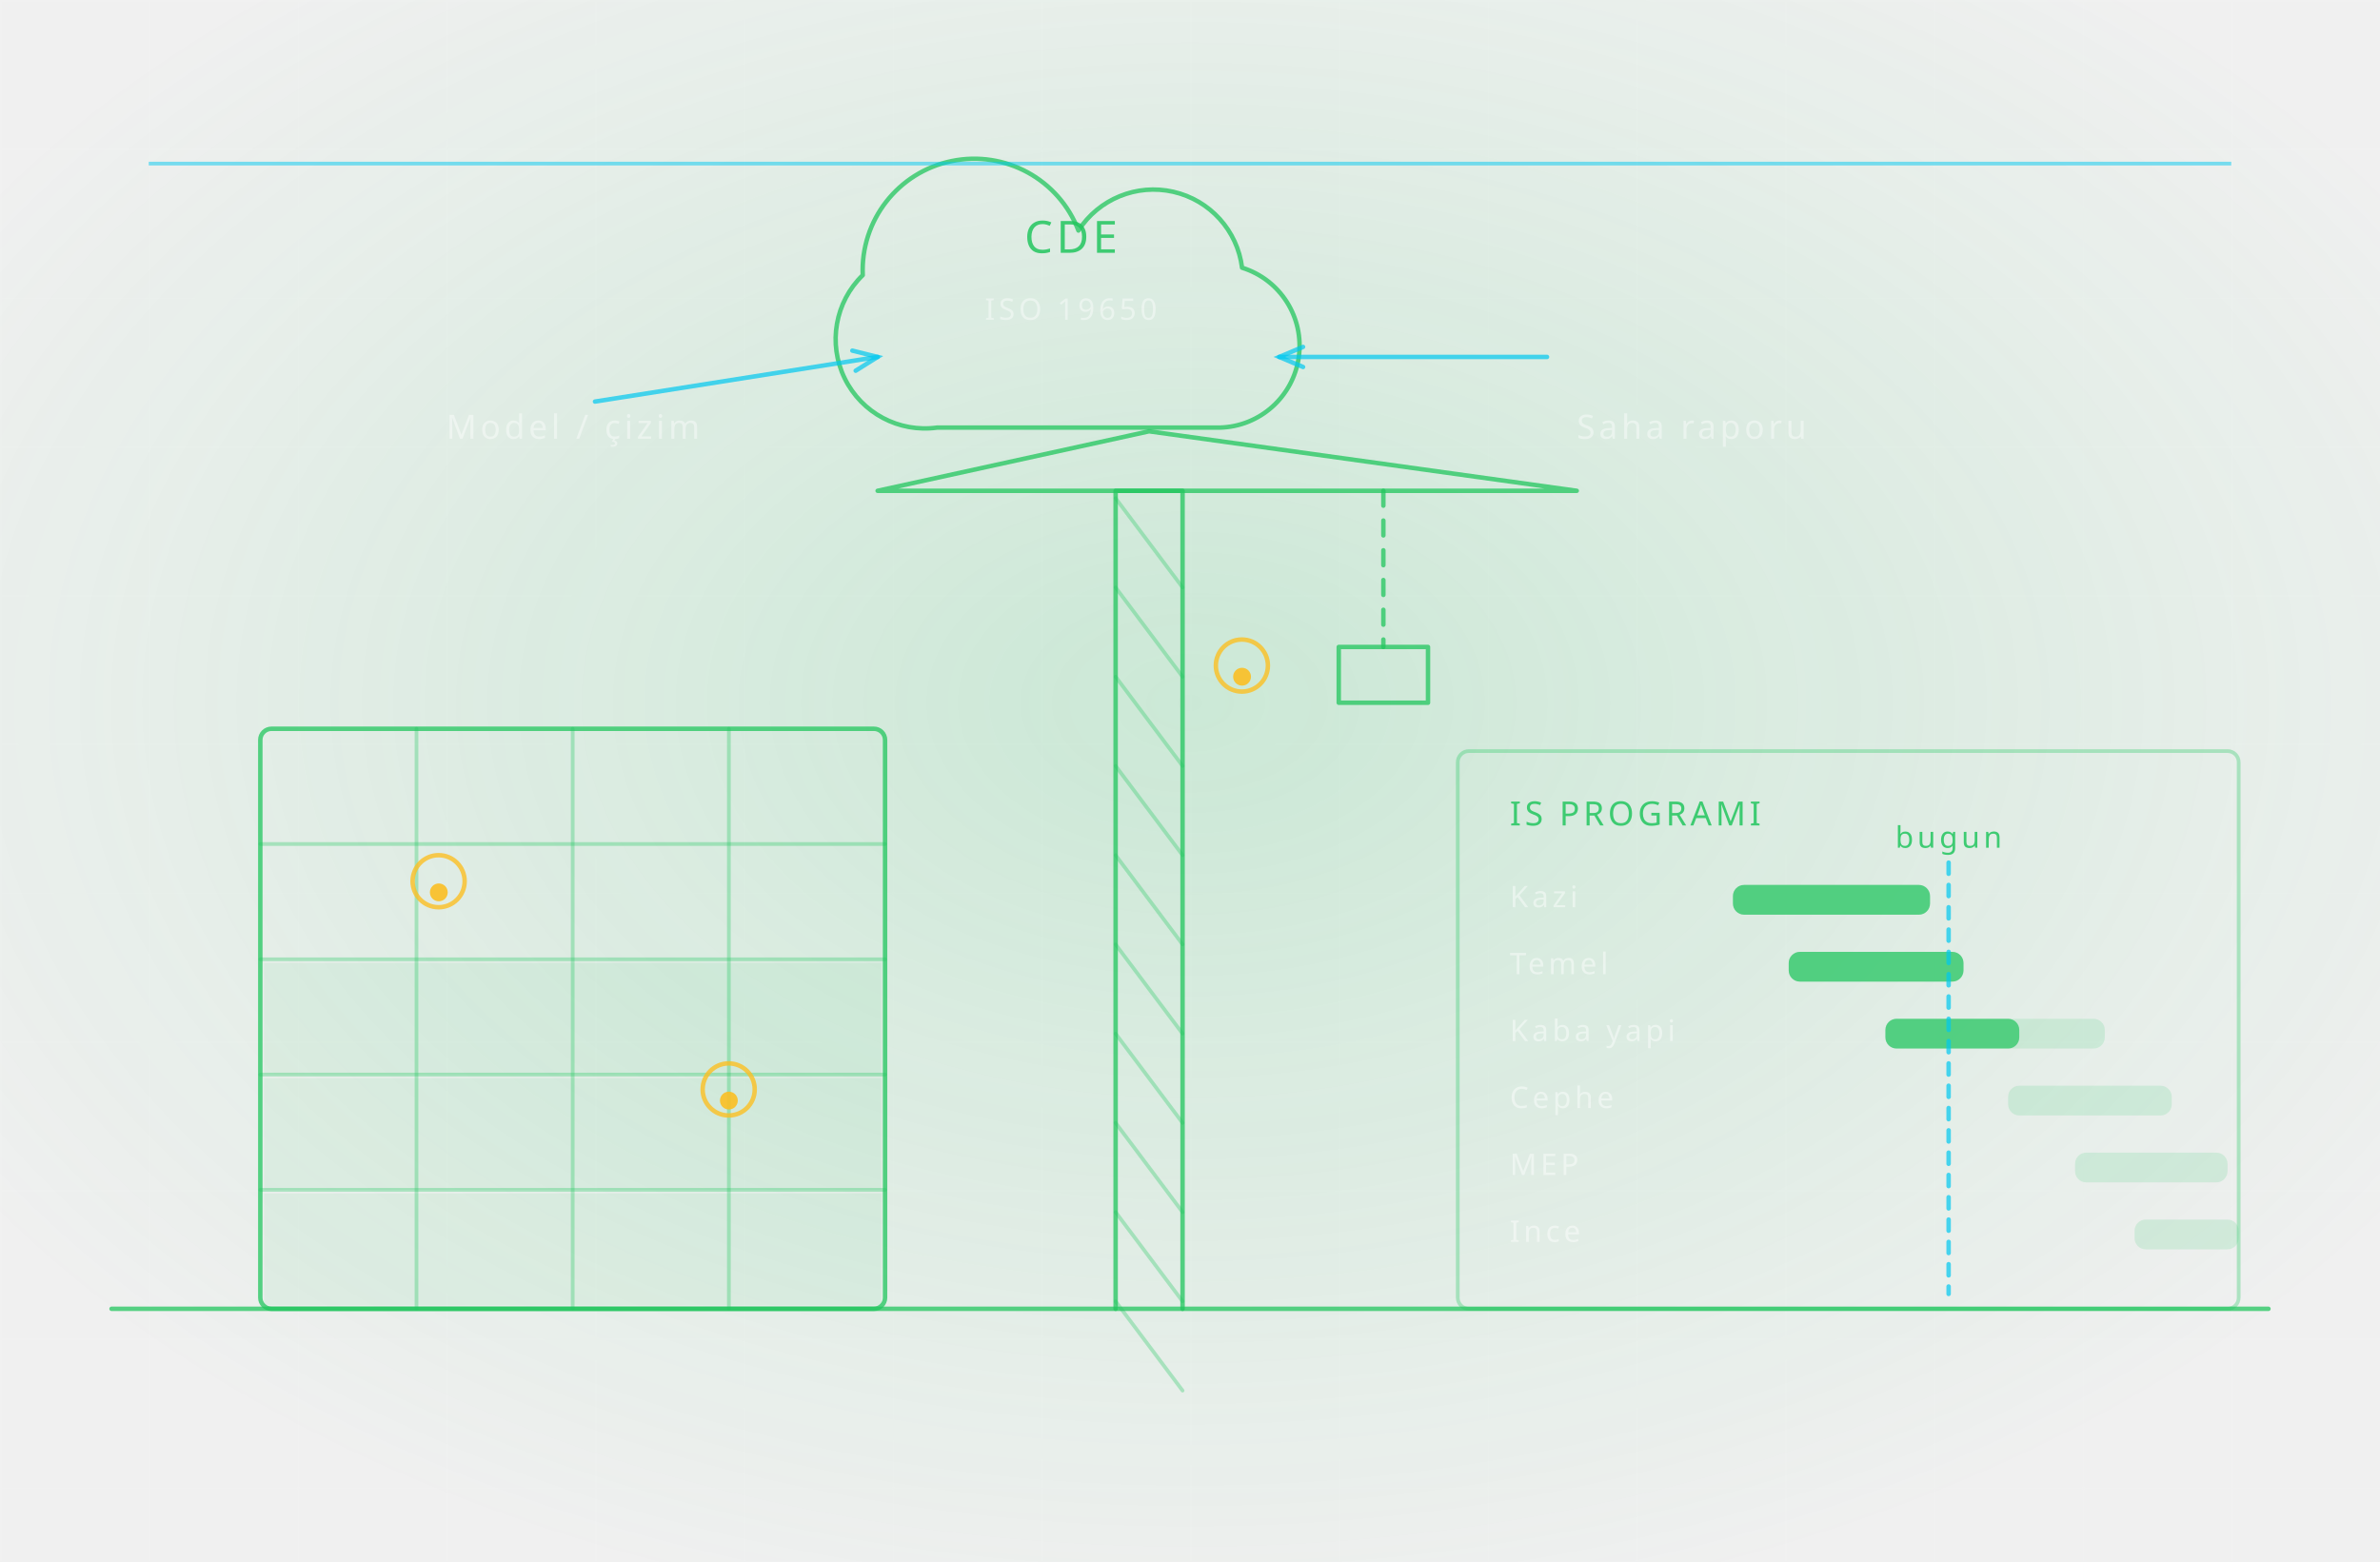
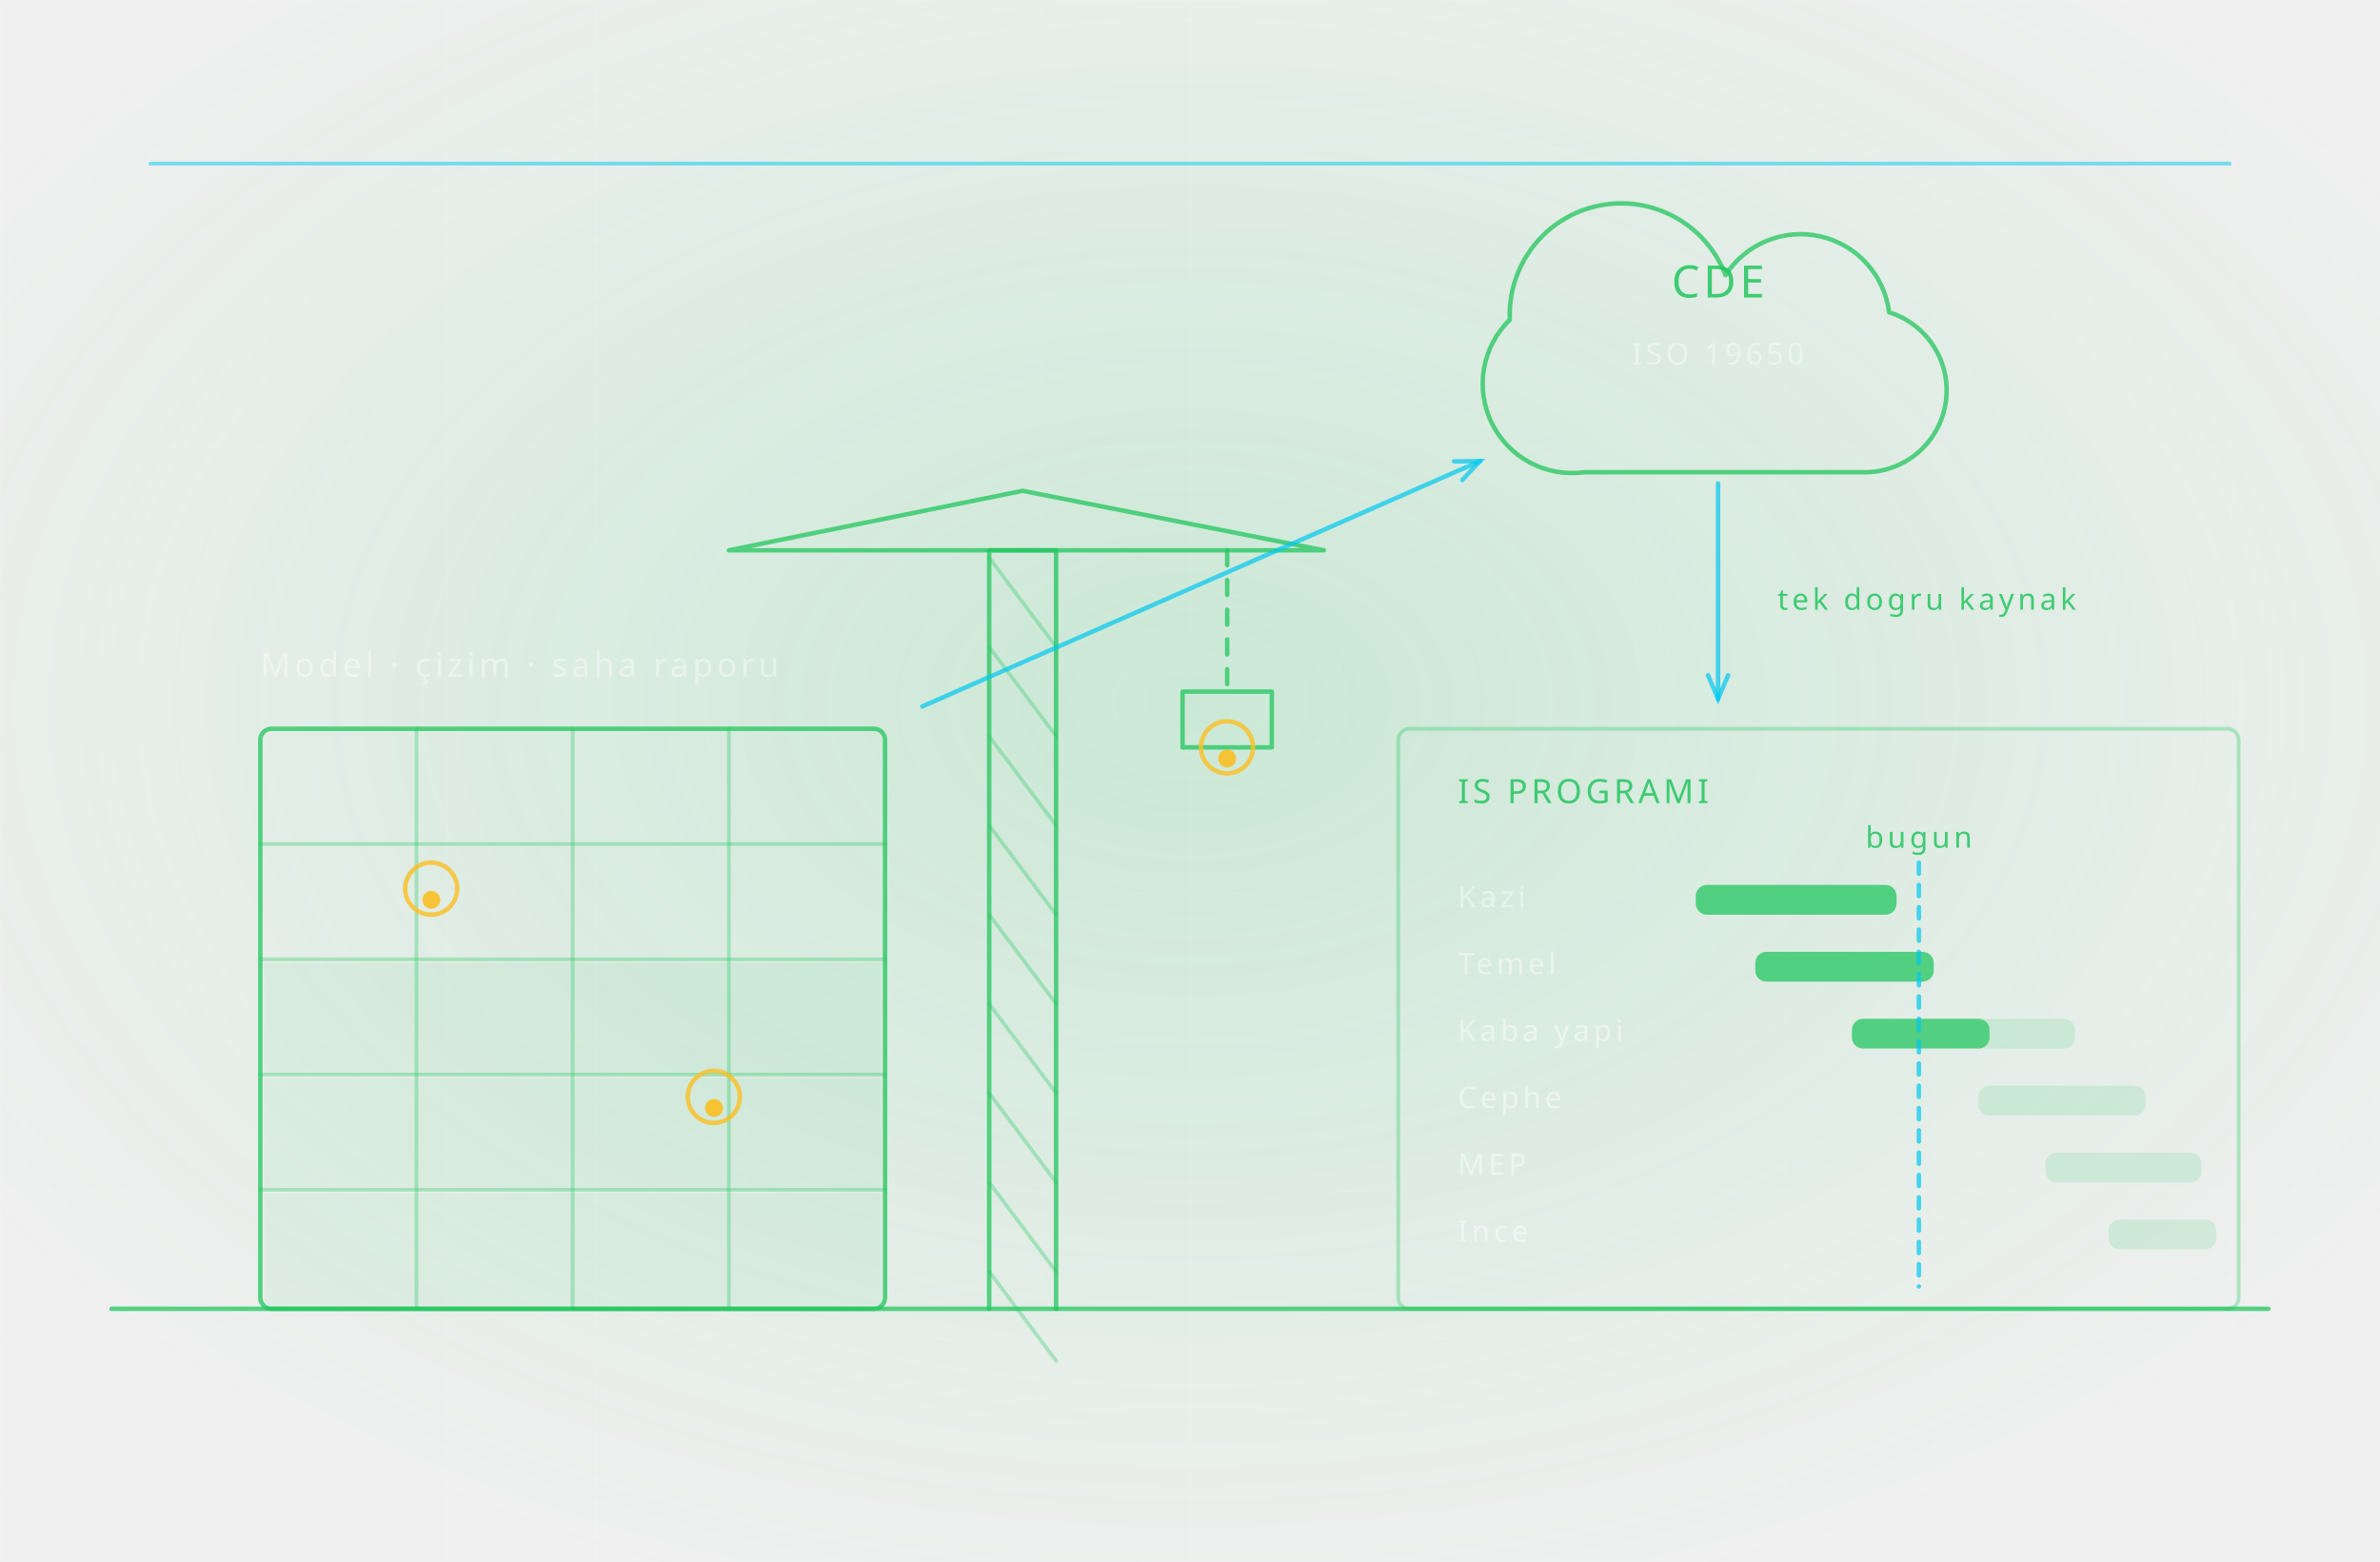
<svg xmlns="http://www.w3.org/2000/svg" viewBox="0 0 640 420" width="640" height="420" role="img">
  <defs>
    <pattern id="g" width="40" height="40" patternUnits="userSpaceOnUse">
      <path d="M40 0H0V40" fill="none" stroke="rgba(255,255,255,.05)" stroke-width="1" />
    </pattern>
    <radialGradient id="glow" cx="50%" cy="45%" r="60%">
      <stop offset="0%" stop-color="#22c55e" stop-opacity=".18" />
      <stop offset="100%" stop-color="#22c55e" stop-opacity="0" />
    </radialGradient>
    <linearGradient id="fade" x1="0" y1="0" x2="0" y2="1">
      <stop offset="0%" stop-color="#22c55e" stop-opacity=".55" />
      <stop offset="100%" stop-color="#22c55e" stop-opacity=".08" />
    </linearGradient>
  </defs>
  <style>
.ln{fill:none;stroke:#22c55e;stroke-opacity:.75;stroke-width:1.2;stroke-linejoin:round;stroke-linecap:round}
.ln2{fill:none;stroke:#22c55e;stroke-opacity:.32;stroke-width:1;stroke-linejoin:round;stroke-linecap:round}
.cy{fill:none;stroke:#00c8f0;stroke-opacity:.7;stroke-width:1.2;stroke-linecap:round}
.fl{fill:#22c55e;fill-opacity:.06}
.nd{fill:#22c55e}
.dim{fill:none;stroke:rgba(255,255,255,.28);stroke-width:.8;stroke-dasharray:3 4}
.blink{animation:bk 3.2s ease-in-out infinite}
.blink:nth-of-type(2n){animation-delay:.5s}
.blink:nth-of-type(3n){animation-delay:1.1s}
.blink:nth-of-type(5n){animation-delay:1.7s}
@keyframes bk{0%,100%{opacity:.2}50%{opacity:1}}
.draw{stroke-dasharray:6 8;animation:dr 5s linear infinite}
@keyframes dr{to{stroke-dashoffset:-56}}
.scan{animation:sc 7s cubic-bezier(.6,0,.4,1) infinite}
@keyframes sc{0%{opacity:0;transform:translateY(-40px)}12%{opacity:1}88%{opacity:1}100%{opacity:0;transform:translateY(400px)}}
.spin{transform-box:fill-box;transform-origin:center;animation:sp 24s linear infinite}
.spinr{transform-box:fill-box;transform-origin:center;animation:sp 24s linear infinite reverse}
@keyframes sp{to{transform:rotate(360deg)}}
.float{animation:fo 9s ease-in-out infinite}
@keyframes fo{0%,100%{transform:translateY(0)}50%{transform:translateY(-9px)}}
.slide{animation:sl 8s cubic-bezier(.55,0,.45,1) infinite}
@keyframes sl{0%,6%{transform:translateX(0)}94%,100%{transform:translateX(var(--d,480px))}}
.comb{animation:cb 6s ease-in-out infinite}
@keyframes cb{0%,100%{opacity:.45}50%{opacity:.95}}
</style>
  <rect width="640" height="420" fill="url(#g)" />
  <rect width="640" height="420" fill="url(#glow)" />
  <line class="ln" x1="30" y1="352" x2="610" y2="352" />
  <rect class="ln" x="70" y="196" width="168" height="156" rx="3" fill="rgba(255,255,255,.015)" />
  <line class="ln2" x1="70" y1="227" x2="238" y2="227" />
  <line class="ln2" x1="70" y1="258" x2="238" y2="258" />
  <line class="ln2" x1="70" y1="289" x2="238" y2="289" />
  <line class="ln2" x1="70" y1="320" x2="238" y2="320" />
  <line class="ln2" x1="112" y1="196" x2="112" y2="352" stroke-opacity=".3" />
  <line class="ln2" x1="154" y1="196" x2="154" y2="352" stroke-opacity=".3" />
  <line class="ln2" x1="196" y1="196" x2="196" y2="352" stroke-opacity=".3" />
  <rect x="71" y="259" width="166" height="30" fill="#22c55e" fill-opacity=".07" />
  <rect x="71" y="290" width="166" height="30" fill="#22c55e" fill-opacity=".07" />
  <rect x="71" y="321" width="166" height="30" fill="#22c55e" fill-opacity=".07" />
  <g class="ln">
-     <path d="M300 352 V132 M318 352 V132 M300 132 H318" />
-     <path d="M236 132 H424 M236 132 L309 116 M424 132 L309 116" />
-     <path d="M372 132 V174" stroke-dasharray="4 4" />
-     <rect x="360" y="174" width="24" height="15" fill="none" />
+     <path d="M266 352 V148 M284 352 V148 M266 148 H284" />
+     <path d="M196 148 H356 M196 148 L275 132 M356 148 L275 132" />
+     <path d="M330 148 V186" stroke-dasharray="4 4" />
+     <rect x="318" y="186" width="24" height="15" fill="none" />
  </g>
-   <line class="ln2" x1="300" y1="134" x2="318" y2="158" stroke-opacity=".25" />
-   <line class="ln2" x1="300" y1="158" x2="318" y2="182" stroke-opacity=".25" />
-   <line class="ln2" x1="300" y1="182" x2="318" y2="206" stroke-opacity=".25" />
-   <line class="ln2" x1="300" y1="206" x2="318" y2="230" stroke-opacity=".25" />
-   <line class="ln2" x1="300" y1="230" x2="318" y2="254" stroke-opacity=".25" />
-   <line class="ln2" x1="300" y1="254" x2="318" y2="278" stroke-opacity=".25" />
-   <line class="ln2" x1="300" y1="278" x2="318" y2="302" stroke-opacity=".25" />
-   <line class="ln2" x1="300" y1="302" x2="318" y2="326" stroke-opacity=".25" />
-   <line class="ln2" x1="300" y1="326" x2="318" y2="350" stroke-opacity=".25" />
-   <line class="ln2" x1="300" y1="350" x2="318" y2="374" stroke-opacity=".25" />
-   <rect class="ln2" x="392" y="202" width="210" height="150" rx="3" fill="rgba(255,255,255,.02)" />
-   <text x="406" y="222" font-family="Manrope,sans-serif" font-size="9" fill="#22c55e" fill-opacity=".85" letter-spacing="1" text-anchor="start">IS PROGRAMI</text>
-   <text x="406" y="244" font-family="Manrope,sans-serif" font-size="8" fill="#fff" fill-opacity=".45" letter-spacing="1" text-anchor="start">Kazi</text>
-   <rect x="466" y="238" width="53" height="8" rx="3" fill="#22c55e" fill-opacity=".14" />
-   <rect x="466" y="238" width="53" height="8" rx="3" fill="#22c55e" fill-opacity=".7" />
-   <text x="406" y="262" font-family="Manrope,sans-serif" font-size="8" fill="#fff" fill-opacity=".45" letter-spacing="1" text-anchor="start">Temel</text>
-   <rect x="481" y="256" width="47" height="8" rx="3" fill="#22c55e" fill-opacity=".14" />
-   <rect x="481" y="256" width="47" height="8" rx="3" fill="#22c55e" fill-opacity=".7" />
-   <text x="406" y="280" font-family="Manrope,sans-serif" font-size="8" fill="#fff" fill-opacity=".45" letter-spacing="1" text-anchor="start">Kaba yapi</text>
-   <rect x="507" y="274" width="59" height="8" rx="3" fill="#22c55e" fill-opacity=".14" />
-   <rect x="507" y="274" width="36" height="8" rx="3" fill="#22c55e" fill-opacity=".7" />
-   <text x="406" y="298" font-family="Manrope,sans-serif" font-size="8" fill="#fff" fill-opacity=".45" letter-spacing="1" text-anchor="start">Cephe</text>
-   <rect x="540" y="292" width="44" height="8" rx="3" fill="#22c55e" fill-opacity=".14" />
-   <text x="406" y="316" font-family="Manrope,sans-serif" font-size="8" fill="#fff" fill-opacity=".45" letter-spacing="1" text-anchor="start">MEP</text>
-   <rect x="558" y="310" width="41" height="8" rx="3" fill="#22c55e" fill-opacity=".14" />
-   <text x="406" y="334" font-family="Manrope,sans-serif" font-size="8" fill="#fff" fill-opacity=".45" letter-spacing="1" text-anchor="start">Ince</text>
-   <rect x="574" y="328" width="28" height="8" rx="3" fill="#22c55e" fill-opacity=".14" />
-   <line class="cy" x1="524" y1="232" x2="524" y2="348" stroke-opacity=".6" stroke-dasharray="3 3" />
-   <text x="524" y="228" font-family="Manrope,sans-serif" font-size="8" fill="#22c55e" fill-opacity=".85" letter-spacing="1" text-anchor="middle">bugun</text>
-   <path class="ln" d="M232 74 a30 30 0 0 1 58 -12 a24 24 0 0 1 44 10 a22 22 0 0 1 -6 43 H252 a24 24 0 0 1 -20 -41 Z" fill="rgba(255,255,255,.02)" />
-   <text x="288" y="68" font-family="Manrope,sans-serif" font-size="12" fill="#22c55e" fill-opacity=".85" letter-spacing="1" text-anchor="middle">CDE</text>
-   <text x="288" y="86" font-family="Manrope,sans-serif" font-size="8" fill="#fff" fill-opacity=".42" letter-spacing="1" text-anchor="middle">ISO 19650</text>
-   <line class="cy" x1="160" y1="108" x2="236" y2="96" stroke-opacity=".45" />
-   <polyline class="cy" points="230.1,99.7 236,96 229.2,94.3" stroke-opacity=".45" />
-   <line class="cy" x1="416" y1="96" x2="344" y2="96" stroke-opacity=".45" />
-   <polyline class="cy" points="350.4,93.3 344,96 350.4,98.7" stroke-opacity=".45" />
-   <text x="120" y="118" font-family="Manrope,sans-serif" font-size="9" fill="#fff" fill-opacity=".42" letter-spacing="1" text-anchor="start">Model / çizim</text>
-   <text x="424" y="118" font-family="Manrope,sans-serif" font-size="9" fill="#fff" fill-opacity=".42" letter-spacing="1" text-anchor="start">Saha raporu</text>
+   <line class="ln2" x1="266" y1="150" x2="284" y2="174" stroke-opacity=".25" />
+   <line class="ln2" x1="266" y1="174" x2="284" y2="198" stroke-opacity=".25" />
+   <line class="ln2" x1="266" y1="198" x2="284" y2="222" stroke-opacity=".25" />
+   <line class="ln2" x1="266" y1="222" x2="284" y2="246" stroke-opacity=".25" />
+   <line class="ln2" x1="266" y1="246" x2="284" y2="270" stroke-opacity=".25" />
+   <line class="ln2" x1="266" y1="270" x2="284" y2="294" stroke-opacity=".25" />
+   <line class="ln2" x1="266" y1="294" x2="284" y2="318" stroke-opacity=".25" />
+   <line class="ln2" x1="266" y1="318" x2="284" y2="342" stroke-opacity=".25" />
+   <line class="ln2" x1="266" y1="342" x2="284" y2="366" stroke-opacity=".25" />
+   <rect class="ln2" x="376" y="196" width="226" height="156" rx="3" fill="rgba(255,255,255,.02)" />
+   <text x="392" y="216" font-family="Manrope,sans-serif" font-size="9" fill="#22c55e" fill-opacity=".85" letter-spacing="1" text-anchor="start">IS PROGRAMI</text>
+   <text x="392" y="244" font-family="Manrope,sans-serif" font-size="8" fill="#fff" fill-opacity=".45" letter-spacing="1" text-anchor="start">Kazi</text>
+   <rect x="456" y="238" width="54" height="8" rx="3" fill="#22c55e" fill-opacity=".14" />
+   <rect x="456" y="238" width="54" height="8" rx="3" fill="#22c55e" fill-opacity=".7" />
+   <text x="392" y="262" font-family="Manrope,sans-serif" font-size="8" fill="#fff" fill-opacity=".45" letter-spacing="1" text-anchor="start">Temel</text>
+   <rect x="472" y="256" width="48" height="8" rx="3" fill="#22c55e" fill-opacity=".14" />
+   <rect x="472" y="256" width="48" height="8" rx="3" fill="#22c55e" fill-opacity=".7" />
+   <text x="392" y="280" font-family="Manrope,sans-serif" font-size="8" fill="#fff" fill-opacity=".45" letter-spacing="1" text-anchor="start">Kaba yapi</text>
+   <rect x="498" y="274" width="60" height="8" rx="3" fill="#22c55e" fill-opacity=".14" />
+   <rect x="498" y="274" width="37" height="8" rx="3" fill="#22c55e" fill-opacity=".7" />
+   <text x="392" y="298" font-family="Manrope,sans-serif" font-size="8" fill="#fff" fill-opacity=".45" letter-spacing="1" text-anchor="start">Cephe</text>
+   <rect x="532" y="292" width="45" height="8" rx="3" fill="#22c55e" fill-opacity=".14" />
+   <text x="392" y="316" font-family="Manrope,sans-serif" font-size="8" fill="#fff" fill-opacity=".45" letter-spacing="1" text-anchor="start">MEP</text>
+   <rect x="550" y="310" width="42" height="8" rx="3" fill="#22c55e" fill-opacity=".14" />
+   <text x="392" y="334" font-family="Manrope,sans-serif" font-size="8" fill="#fff" fill-opacity=".45" letter-spacing="1" text-anchor="start">Ince</text>
+   <rect x="567" y="328" width="29" height="8" rx="3" fill="#22c55e" fill-opacity=".14" />
+   <line class="cy" x1="516" y1="232" x2="516" y2="346" stroke-opacity=".6" stroke-dasharray="3 3" />
+   <text x="516" y="228" font-family="Manrope,sans-serif" font-size="8" fill="#22c55e" fill-opacity=".85" letter-spacing="1" text-anchor="middle">bugun</text>
+   <path class="ln" d="M406 86 a30 30 0 0 1 58 -12 a24 24 0 0 1 44 10 a22 22 0 0 1 -6 43 H426 a24 24 0 0 1 -20 -41 Z" fill="rgba(255,255,255,.02)" />
+   <text x="462" y="80" font-family="Manrope,sans-serif" font-size="12" fill="#22c55e" fill-opacity=".85" letter-spacing="1" text-anchor="middle">CDE</text>
+   <text x="462" y="98" font-family="Manrope,sans-serif" font-size="8" fill="#fff" fill-opacity=".42" letter-spacing="1" text-anchor="middle">ISO 19650</text>
+   <line class="cy" x1="248" y1="190" x2="398" y2="124" stroke-opacity=".4" />
+   <polyline class="cy" points="393.2,129.1 398,124 391,124.1" stroke-opacity=".4" />
+   <line class="cy" x1="462" y1="130" x2="462" y2="188" stroke-opacity=".4" />
+   <polyline class="cy" points="459.3,181.6 462,188 464.7,181.6" stroke-opacity=".4" />
+   <text x="70" y="182" font-family="Manrope,sans-serif" font-size="9" fill="#fff" fill-opacity=".42" letter-spacing="1" text-anchor="start">Model · çizim · saha raporu</text>
+   <text x="478" y="164" font-family="Manrope,sans-serif" font-size="8" fill="#22c55e" fill-opacity=".85" letter-spacing="1" text-anchor="start">tek dogru kaynak</text>
  <g class="blink">
-     <path d="M118 244 a7 7 0 1 0 -0.1 0 Z" fill="none" stroke="#fbbf24" stroke-opacity=".8" stroke-width="1.2" />
-     <circle cx="118" cy="240" r="2.4" fill="#fbbf24" fill-opacity=".9" />
+     <path d="M116 246 a7 7 0 1 0 -0.1 0 Z" fill="none" stroke="#fbbf24" stroke-opacity=".8" stroke-width="1.2" />
+     <circle cx="116" cy="242" r="2.4" fill="#fbbf24" fill-opacity=".9" />
  </g>
  <g class="blink">
-     <path d="M196 300 a7 7 0 1 0 -0.1 0 Z" fill="none" stroke="#fbbf24" stroke-opacity=".8" stroke-width="1.2" />
-     <circle cx="196" cy="296" r="2.4" fill="#fbbf24" fill-opacity=".9" />
+     <path d="M192 302 a7 7 0 1 0 -0.1 0 Z" fill="none" stroke="#fbbf24" stroke-opacity=".8" stroke-width="1.2" />
+     <circle cx="192" cy="298" r="2.4" fill="#fbbf24" fill-opacity=".9" />
  </g>
  <g class="blink">
-     <path d="M334 186 a7 7 0 1 0 -0.1 0 Z" fill="none" stroke="#fbbf24" stroke-opacity=".8" stroke-width="1.2" />
-     <circle cx="334" cy="182" r="2.4" fill="#fbbf24" fill-opacity=".9" />
+     <path d="M330 208 a7 7 0 1 0 -0.1 0 Z" fill="none" stroke="#fbbf24" stroke-opacity=".8" stroke-width="1.2" />
+     <circle cx="330" cy="204" r="2.4" fill="#fbbf24" fill-opacity=".9" />
  </g>
  <g class="scan">
    <line x1="40" y1="44" x2="600" y2="44" stroke="#00c8f0" stroke-opacity=".5" stroke-width="1" />
  </g>
</svg>
